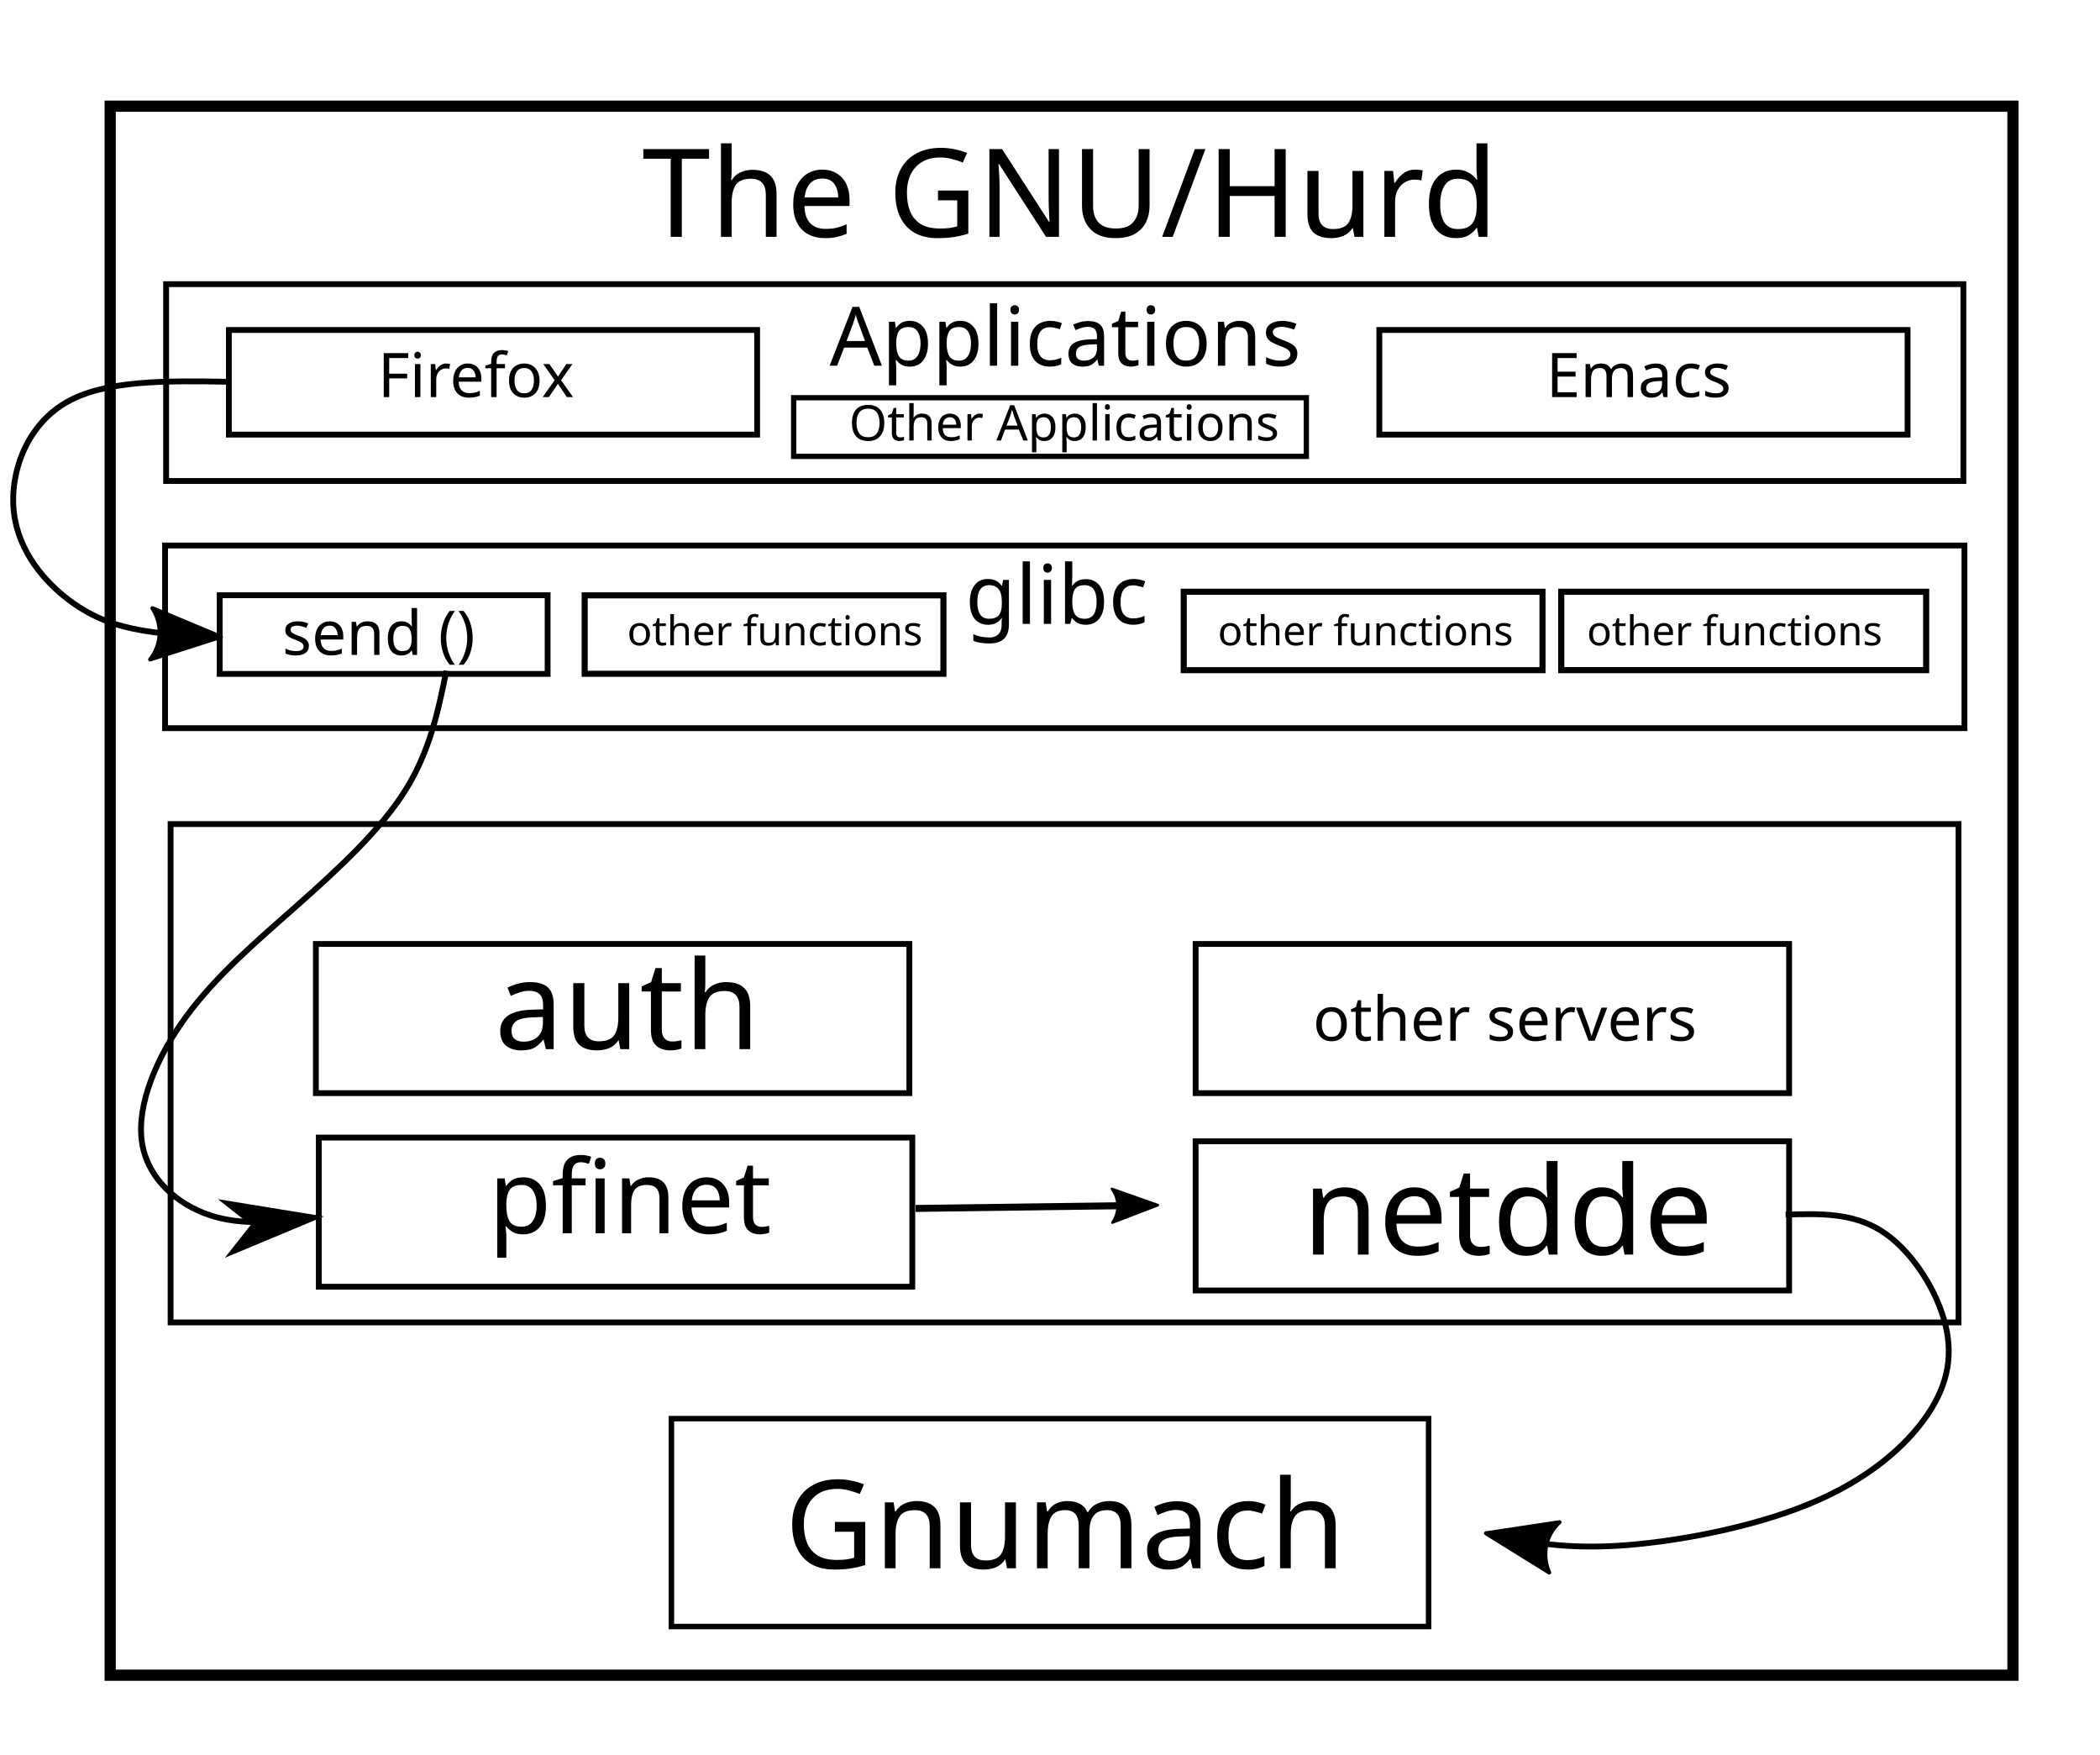
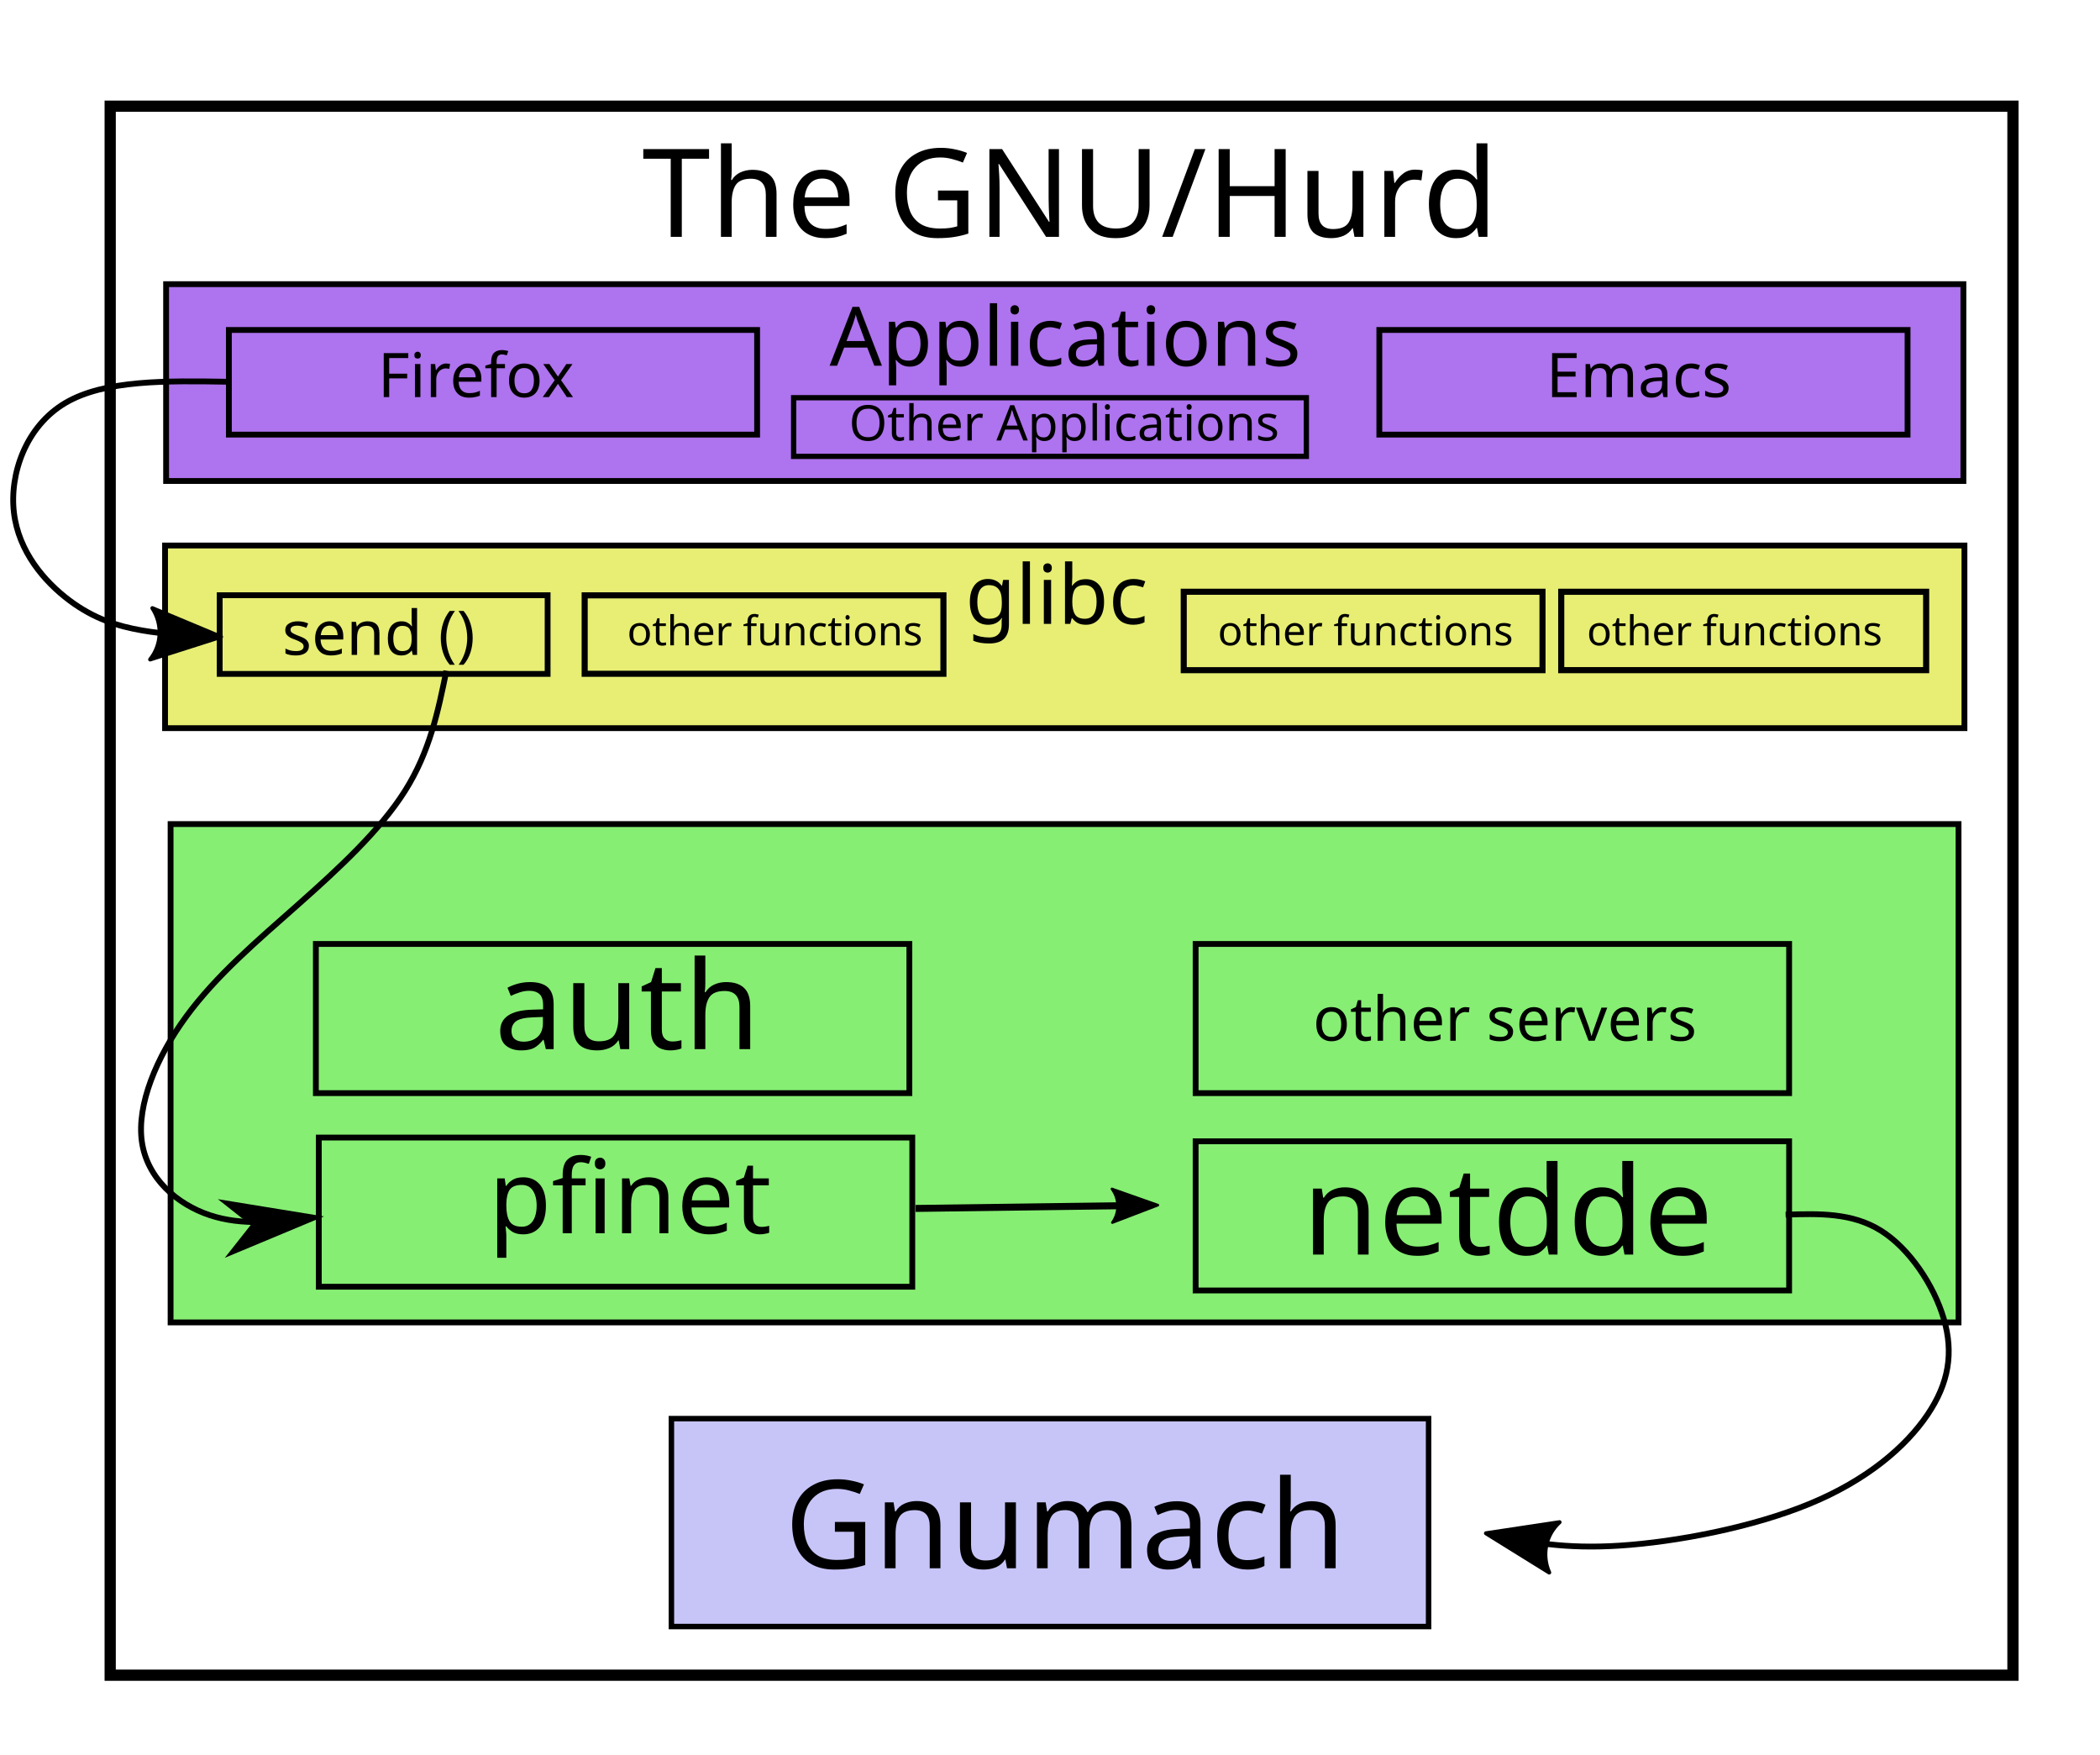
<svg xmlns="http://www.w3.org/2000/svg" xmlns:ns1="http://www.openswatchbook.org/uri/2009/osb" width="180.629mm" height="150.903mm" viewBox="0 0 180.629 150.903" version="1.1" id="svg8">
  <defs id="defs2">
    <marker style="overflow:visible" id="marker5632" refX="0" refY="0" orient="auto">
      <path transform="matrix(-1.1,0,0,-1.1,-1.1,0)" d="M 8.719,4.034 -2.207,0.016 8.719,-4.002 c -1.745,2.372 -1.735,5.617 -6e-7,8.035 z" style="fill:#000000;fill-opacity:1;fill-rule:evenodd;stroke:#000000;stroke-width:0.625;stroke-linejoin:round;stroke-opacity:1" id="path5630" />
    </marker>
    <marker orient="auto" refY="0" refX="0" id="marker5380" style="overflow:visible">
      <path id="path5378" style="fill:#000000;fill-opacity:1;fill-rule:evenodd;stroke:#000000;stroke-width:0.625;stroke-linejoin:round;stroke-opacity:1" d="M 8.719,4.034 -2.207,0.016 8.719,-4.002 c -1.745,2.372 -1.735,5.617 -6e-7,8.035 z" transform="matrix(-1.1,0,0,-1.1,-1.1,0)" />
    </marker>
    <marker orient="auto" refY="0" refX="0" id="marker5310" style="overflow:visible">
      <path id="path5308" style="fill:#000000;fill-opacity:1;fill-rule:evenodd;stroke:#000000;stroke-width:0.625;stroke-linejoin:round;stroke-opacity:1" d="M 8.719,4.034 -2.207,0.016 8.719,-4.002 c -1.745,2.372 -1.735,5.617 -6e-7,8.035 z" transform="matrix(1.1,0,0,1.1,1.1,0)" />
    </marker>
    <marker orient="auto" refY="0" refX="0" id="marker5246" style="overflow:visible">
      <path id="path5244" d="M 0,0 5,-5 -12.5,0 5,5 Z" style="fill:#000000;fill-opacity:1;fill-rule:evenodd;stroke:#000000;stroke-width:1pt;stroke-opacity:1" transform="matrix(0.8,0,0,0.8,10,0)" />
    </marker>
    <marker orient="auto" refY="0" refX="0" id="Arrow2Mstart" style="overflow:visible">
      <path id="path4720" style="fill:#000000;fill-opacity:1;fill-rule:evenodd;stroke:#000000;stroke-width:0.625;stroke-linejoin:round;stroke-opacity:1" d="M 8.719,4.034 -2.207,0.016 8.719,-4.002 c -1.745,2.372 -1.735,5.617 -6e-7,8.035 z" transform="scale(0.6)" />
    </marker>
    <marker orient="auto" refY="0" refX="0" id="marker5138" style="overflow:visible">
      <path id="path5136" d="M 0,0 5,-5 -12.5,0 5,5 Z" style="fill:#000000;fill-opacity:1;fill-rule:evenodd;stroke:#000000;stroke-width:1pt;stroke-opacity:1" transform="matrix(-0.8,0,0,-0.8,-10,0)" />
    </marker>
    <marker orient="auto" refY="0" refX="0" id="Arrow2Lstart" style="overflow:visible">
      <path id="path4714" style="fill:#000000;fill-opacity:1;fill-rule:evenodd;stroke:#000000;stroke-width:0.625;stroke-linejoin:round;stroke-opacity:1" d="M 8.719,4.034 -2.207,0.016 8.719,-4.002 c -1.745,2.372 -1.735,5.617 -6e-7,8.035 z" transform="matrix(1.1,0,0,1.1,1.1,0)" />
    </marker>
    <marker orient="auto" refY="0" refX="0" id="Arrow2Mend" style="overflow:visible">
      <path id="path4723" style="fill:#000000;fill-opacity:1;fill-rule:evenodd;stroke:#000000;stroke-width:0.625;stroke-linejoin:round;stroke-opacity:1" d="M 8.719,4.034 -2.207,0.016 8.719,-4.002 c -1.745,2.372 -1.735,5.617 -6e-7,8.035 z" transform="scale(-0.6)" />
    </marker>
    <marker orient="auto" refY="0" refX="0" id="Arrow2Lend" style="overflow:visible">
      <path id="path4717" style="fill:#000000;fill-opacity:1;fill-rule:evenodd;stroke:#000000;stroke-width:0.625;stroke-linejoin:round;stroke-opacity:1" d="M 8.719,4.034 -2.207,0.016 8.719,-4.002 c -1.745,2.372 -1.735,5.617 -6e-7,8.035 z" transform="matrix(-1.1,0,0,-1.1,-1.1,0)" />
    </marker>
    <marker orient="auto" refY="0" refX="0" id="Arrow1Lend" style="overflow:visible">
      <path id="path4699" d="M 0,0 5,-5 -12.5,0 5,5 Z" style="fill:#000000;fill-opacity:1;fill-rule:evenodd;stroke:#000000;stroke-width:1pt;stroke-opacity:1" transform="matrix(-0.8,0,0,-0.8,-10,0)" />
    </marker>
    <marker orient="auto" refY="0" refX="0" id="Arrow1Lstart" style="overflow:visible">
      <path id="path4696" d="M 0,0 5,-5 -12.5,0 5,5 Z" style="fill:#000000;fill-opacity:1;fill-rule:evenodd;stroke:#000000;stroke-width:1pt;stroke-opacity:1" transform="matrix(0.8,0,0,0.8,10,0)" />
    </marker>
    <linearGradient id="linearGradient4525" ns1:paint="gradient">
      <stop style="stop-color:#000000;stop-opacity:1;" offset="0" id="stop4521" />
      <stop style="stop-color:#000000;stop-opacity:0;" offset="1" id="stop4523" />
    </linearGradient>
  </defs>
  <g id="layer1" transform="translate(-24.08595,-107.6484)">
    <path style="fill:none;fill-opacity:1;stroke:#000000;stroke-width:0.965;stroke-miterlimit:4;stroke-dasharray:none;stroke-opacity:1" d="m 33.564,116.781 h 163.664 v 134.938 H 33.564 Z" id="rect3713" />
    <text xml:space="preserve" style="font-style:normal;font-weight:normal;font-size:10.583px;line-height:1.25;font-family:sans-serif;letter-spacing:0px;word-spacing:0px;fill:#000000;fill-opacity:1;stroke:none;stroke-width:0.265" x="79.31" y="128.02" id="text4539">
      <tspan id="tspan4537" x="79.31" y="128.02" style="stroke-width:0.265">The GNU/Hurd</tspan>
    </text>
    <flowRoot xml:space="preserve" id="flowRoot4541" style="font-style:normal;font-weight:normal;font-size:40px;line-height:1.25;font-family:sans-serif;letter-spacing:0px;word-spacing:0px;fill:#000000;fill-opacity:1;stroke:none">
      <flowRegion id="flowRegion4543">
        <rect id="rect4545" width="465.714" height="237.143" x="80" y="178.912" />
      </flowRegion>
      <flowPara id="flowPara4547" />
    </flowRoot>
-     <rect style="fill:none;fill-opacity:1;stroke:#000000;stroke-width:0.5;stroke-miterlimit:4;stroke-dasharray:none;stroke-opacity:1" id="rect4553" width="153.788" height="42.858" x="38.759" y="178.52" />
-     <rect style="fill:none;fill-opacity:1;stroke:#000000;stroke-width:0.471;stroke-miterlimit:4;stroke-dasharray:none;stroke-opacity:1" id="rect4555" width="65.128" height="17.881" x="81.836" y="229.653" />
-     <rect style="fill:none;fill-opacity:1;stroke:#000000;stroke-width:0.5;stroke-miterlimit:4;stroke-dasharray:none;stroke-opacity:1" id="rect4557" width="154.773" height="15.708" x="38.283" y="154.563" />
+     <rect style="fill:#86ee73;fill-opacity:1;stroke:#000000;stroke-width:0.5;stroke-miterlimit:4;stroke-dasharray:none;stroke-opacity:1" id="rect4553" width="153.788" height="42.858" x="38.759" y="178.52" />
+     <rect style="fill:#c7c5f8;fill-opacity:1;stroke:#000000;stroke-width:0.471;stroke-miterlimit:4;stroke-dasharray:none;stroke-opacity:1" id="rect4555" width="65.128" height="17.881" x="81.836" y="229.653" />
+     <rect style="fill:#e7ee73;fill-opacity:1;stroke:#000000;stroke-width:0.5;stroke-miterlimit:4;stroke-dasharray:none;stroke-opacity:1" id="rect4557" width="154.773" height="15.708" x="38.283" y="154.563" />
    <text xml:space="preserve" style="font-style:normal;font-weight:normal;font-size:10.583px;line-height:1.25;font-family:sans-serif;letter-spacing:0px;word-spacing:0px;fill:#000000;fill-opacity:1;stroke:none;stroke-width:0.265" x="91.587" y="242.526" id="text4569">
      <tspan x="91.587" y="242.526" style="stroke-width:0.265" id="tspan4571">Gnumach</tspan>
    </text>
-     <rect y="132.087" x="38.373" height="16.927" width="154.592" id="rect4575" style="fill:none;fill-opacity:1;stroke:#000000;stroke-width:0.5;stroke-miterlimit:4;stroke-dasharray:none;stroke-opacity:1" />
+     <rect y="132.087" x="38.373" height="16.927" width="154.592" id="rect4575" style="fill:#ae73ee;fill-opacity:1;stroke:#000000;stroke-width:0.5;stroke-miterlimit:4;stroke-dasharray:none;stroke-opacity:1" />
    <rect style="fill:none;fill-opacity:1;stroke:#000000;stroke-width:0.5;stroke-miterlimit:4;stroke-dasharray:none;stroke-opacity:1" id="rect4585" width="51.048" height="12.829" x="51.256" y="188.831" />
    <rect y="205.802" x="126.927" height="12.829" width="51.048" id="rect4587" style="fill:none;fill-opacity:1;stroke:#000000;stroke-width:0.5;stroke-miterlimit:4;stroke-dasharray:none;stroke-opacity:1" />
    <rect style="fill:none;fill-opacity:1;stroke:#000000;stroke-width:0.5;stroke-miterlimit:4;stroke-dasharray:none;stroke-opacity:1" id="rect4589" width="51.048" height="12.829" x="51.507" y="205.481" />
    <rect y="188.831" x="126.927" height="12.829" width="51.048" id="rect4591" style="fill:none;fill-opacity:1;stroke:#000000;stroke-width:0.5;stroke-miterlimit:4;stroke-dasharray:none;stroke-opacity:1" />
    <flowRoot xml:space="preserve" id="flowRoot4593" style="font-style:normal;font-weight:normal;font-size:26.667px;line-height:1.25;font-family:sans-serif;letter-spacing:0px;word-spacing:0px;fill:#000000;fill-opacity:1;stroke:none" transform="matrix(0.2645833,0,0,0.2645833,41.3329,100.2293)">
      <flowRegion id="flowRegion4595" style="font-size:26.667px">
        <rect id="rect4597" width="157.711" height="30.868" x="196.98" y="299.619" style="font-size:26.667px" />
      </flowRegion>
      <flowPara id="flowPara4599">Hurd Servers</flowPara>
    </flowRoot>
    <text xml:space="preserve" style="font-style:normal;font-weight:normal;font-size:7.056px;line-height:1.25;font-family:sans-serif;letter-spacing:0px;word-spacing:0px;fill:#000000;fill-opacity:1;stroke:none;stroke-width:0.265" x="95.447" y="139.103" id="text4603">
      <tspan id="tspan4601" x="95.447" y="139.103" style="font-size:7.056px;stroke-width:0.265">Applications</tspan>
    </text>
    <rect style="fill:none;fill-opacity:1;stroke:#000000;stroke-width:0.5;stroke-miterlimit:4;stroke-dasharray:none;stroke-opacity:1" id="rect4605" width="45.436" height="8.999" x="43.773" y="136.027" />
    <rect y="136.027" x="142.727" height="8.999" width="45.436" id="rect4607" style="fill:none;fill-opacity:1;stroke:#000000;stroke-width:0.5;stroke-miterlimit:4;stroke-dasharray:none;stroke-opacity:1" />
    <text xml:space="preserve" style="font-style:normal;font-weight:normal;font-size:5.292px;line-height:1.25;font-family:sans-serif;letter-spacing:0px;word-spacing:0px;fill:#000000;fill-opacity:1;stroke:none;stroke-width:0.265" x="56.58" y="141.803" id="text4630">
      <tspan id="tspan4628" x="56.58" y="141.803" style="font-size:5.292px;stroke-width:0.265">Firefox</tspan>
    </text>
    <text xml:space="preserve" style="font-style:normal;font-weight:normal;font-size:5.292px;line-height:1.25;font-family:sans-serif;letter-spacing:0px;word-spacing:0px;fill:#000000;fill-opacity:1;stroke:none;stroke-width:0.265" x="157.073" y="141.803" id="text4634">
      <tspan id="tspan4632" x="157.073" y="141.803" style="font-size:5.292px;stroke-width:0.265">Emacs</tspan>
    </text>
    <text xml:space="preserve" style="font-style:normal;font-weight:normal;font-size:7.056px;line-height:1.25;font-family:sans-serif;letter-spacing:0px;word-spacing:0px;fill:#000000;fill-opacity:1;stroke:none;stroke-width:0.265" x="107.117" y="161.302" id="text4638">
      <tspan id="tspan4636" x="107.117" y="161.302" style="font-size:7.056px;stroke-width:0.265">glibc</tspan>
    </text>
    <flowRoot xml:space="preserve" id="flowRoot4642" style="font-style:normal;font-weight:normal;font-size:40px;line-height:1.25;font-family:sans-serif;letter-spacing:0px;word-spacing:0px;fill:#000000;fill-opacity:1;stroke:none" transform="matrix(0.2645833,0,0,0.2645833,24.08595,107.6484)">
      <flowRegion id="flowRegion4644">
        <rect id="rect4646" width="192.939" height="48.487" x="68.69" y="330.832" />
      </flowRegion>
      <flowPara id="flowPara4648" />
    </flowRoot>
    <text xml:space="preserve" style="font-style:normal;font-weight:normal;font-size:10.583px;line-height:1.25;font-family:sans-serif;letter-spacing:0px;word-spacing:0px;fill:#000000;fill-opacity:1;stroke:none;stroke-width:0.265" x="66.628" y="197.875" id="text4652">
      <tspan x="66.628" y="197.875" style="stroke-width:0.265" id="tspan4654">auth</tspan>
    </text>
    <flowRoot xml:space="preserve" id="flowRoot4658" style="font-style:normal;font-weight:normal;font-size:40px;line-height:1.25;font-family:sans-serif;letter-spacing:0px;word-spacing:0px;fill:#000000;fill-opacity:1;stroke:none" transform="matrix(0.2645833,0,0,0.2645833,24.08595,107.6484)">
      <flowRegion id="flowRegion4660">
        <rect id="rect4662" width="192.939" height="48.487" x="354.69" y="330.488" />
      </flowRegion>
      <flowPara id="flowPara4664" />
    </flowRoot>
    <text xml:space="preserve" style="font-style:normal;font-weight:normal;font-size:7.056px;line-height:1.25;font-family:sans-serif;letter-spacing:0px;word-spacing:0px;fill:#000000;fill-opacity:1;stroke:none;stroke-width:0.265" x="137.013" y="197.154" id="text4668">
      <tspan id="tspan4666" x="137.013" y="197.154" style="font-size:5.292px;stroke-width:0.265">other servers</tspan>
    </text>
    <flowRoot xml:space="preserve" id="flowRoot4670" style="font-style:normal;font-weight:normal;font-size:40px;line-height:1.25;font-family:sans-serif;letter-spacing:0px;word-spacing:0px;fill:#000000;fill-opacity:1;stroke:none" transform="matrix(0.2645833,0,0,0.2645833,24.08595,107.6484)">
      <flowRegion id="flowRegion4672">
        <rect id="rect4674" width="192.939" height="48.487" x="69.64" y="393.761" />
      </flowRegion>
      <flowPara id="flowPara4676" />
    </flowRoot>
    <text xml:space="preserve" style="font-style:normal;font-weight:normal;font-size:8.819px;line-height:1.25;font-family:sans-serif;letter-spacing:0px;word-spacing:0px;fill:#000000;fill-opacity:1;stroke:none;stroke-width:0.265" x="66.105" y="213.709" id="text4680">
      <tspan id="tspan4678" x="66.105" y="213.709" style="font-size:8.819px;stroke-width:0.265">pfinet</tspan>
    </text>
    <flowRoot xml:space="preserve" id="flowRoot4682" style="font-style:normal;font-weight:normal;font-size:40px;line-height:1.25;font-family:sans-serif;letter-spacing:0px;word-spacing:0px;fill:#000000;fill-opacity:1;stroke:none" transform="matrix(0.2645833,0,0,0.2645833,24.08595,107.6484)">
      <flowRegion id="flowRegion4684">
        <rect id="rect4686" width="192.939" height="48.487" x="354.69" y="394.975" />
      </flowRegion>
      <flowPara id="flowPara4688" />
    </flowRoot>
    <text xml:space="preserve" style="font-style:normal;font-weight:normal;font-size:10.583px;line-height:1.25;font-family:sans-serif;letter-spacing:0px;word-spacing:0px;fill:#000000;fill-opacity:1;stroke:none;stroke-width:0.265" x="136.116" y="215.542" id="text4692">
      <tspan id="tspan4690" x="136.116" y="215.542" style="stroke-width:0.265">netdde</tspan>
    </text>
    <path style="fill:none;stroke:#000000;stroke-width:0.6;stroke-linecap:butt;stroke-linejoin:miter;stroke-miterlimit:4;stroke-dasharray:none;stroke-opacity:1;marker-end:url(#Arrow2Mend)" d="m 102.839,211.576 c 20.045,-0.267 20.045,-0.267 20.045,-0.267" id="path4694" />
    <path style="fill:none;stroke:#000000;stroke-width:0.5;stroke-linecap:butt;stroke-linejoin:miter;stroke-miterlimit:4;stroke-dasharray:none;stroke-opacity:1;marker-end:url(#marker5380)" d="m 177.675,212.11 c 2.851,-0.089 5.702,-0.178 8.18,1.366 2.478,1.544 4.585,4.723 5.431,7.618 0.846,2.895 0.433,5.508 -1.422,8.24 -1.855,2.732 -5.151,5.583 -10.096,7.632 -4.945,2.049 -11.537,3.296 -16.348,3.608 -4.811,0.312 -7.84,-0.312 -10.869,-0.935" id="path5088" />
    <rect style="fill:none;fill-opacity:1;stroke:#000000;stroke-width:0.453;stroke-miterlimit:4;stroke-dasharray:none;stroke-opacity:1" id="rect5454" width="44.099" height="5.044" x="-136.45" y="141.853" transform="scale(-1,1)" />
    <text xml:space="preserve" style="font-style:normal;font-weight:normal;font-size:4.233px;line-height:1.25;font-family:sans-serif;letter-spacing:0px;word-spacing:0px;fill:#000000;fill-opacity:1;stroke:none;stroke-width:0.265" x="97.101" y="145.534" id="text5458">
      <tspan id="tspan5456" x="97.101" y="145.534" style="font-size:4.233px;stroke-width:0.265">Other Applications</tspan>
    </text>
    <rect style="fill:none;fill-opacity:1;stroke:#000000;stroke-width:0.5;stroke-miterlimit:4;stroke-dasharray:none;stroke-opacity:1" id="rect5462" width="28.207" height="6.767" x="42.982" y="158.839" />
    <rect style="fill:none;fill-opacity:1;stroke:#000000;stroke-width:0.522;stroke-miterlimit:4;stroke-dasharray:none;stroke-opacity:1" id="rect5466" width="30.858" height="6.745" x="74.376" y="158.85" />
    <rect y="158.54" x="125.904" height="6.745" width="30.858" id="rect5468" style="fill:none;fill-opacity:1;stroke:#000000;stroke-width:0.522;stroke-miterlimit:4;stroke-dasharray:none;stroke-opacity:1" />
    <rect style="fill:none;fill-opacity:1;stroke:#000000;stroke-width:0.526;stroke-miterlimit:4;stroke-dasharray:none;stroke-opacity:1" id="rect5470" width="31.388" height="6.74" x="158.374" y="158.542" />
    <text xml:space="preserve" style="font-style:normal;font-weight:normal;font-size:5.292px;line-height:1.25;font-family:sans-serif;letter-spacing:0px;word-spacing:0px;fill:#000000;fill-opacity:1;stroke:none;stroke-width:0.265" x="48.359" y="163.975" id="text5474">
      <tspan id="tspan5472" x="48.359" y="163.975" style="font-size:5.292px;stroke-width:0.265">send ()</tspan>
    </text>
    <path style="fill:none;stroke:#000000;stroke-width:0.5;stroke-linecap:butt;stroke-linejoin:miter;stroke-miterlimit:4;stroke-dasharray:none;stroke-opacity:1;marker-end:url(#Arrow2Lend)" d="m 43.773,140.482 c -5.345,-0.089 -10.691,-0.178 -14.076,1.826 -3.386,2.004 -4.811,6.102 -4.41,9.444 0.401,3.341 2.628,5.925 4.766,7.528 2.138,1.604 4.187,2.227 6.236,2.584 2.049,0.356 4.098,0.445 6.147,0.534" id="path5480" />
    <path style="fill:none;stroke:#000000;stroke-width:0.5;stroke-linecap:butt;stroke-linejoin:miter;stroke-miterlimit:4;stroke-dasharray:none;stroke-opacity:1;marker-end:url(#marker5138)" d="m 62.481,165.338 c -0.713,3.474 -1.425,6.949 -3.564,10.334 -2.138,3.386 -5.701,6.682 -9.221,9.8 -3.519,3.118 -6.993,6.058 -9.577,9.577 -2.584,3.519 -4.276,7.617 -3.831,10.78 0.445,3.163 3.029,5.39 5.835,6.325 2.806,0.935 5.836,0.579 8.864,0.223" id="path5668" />
    <text xml:space="preserve" style="font-style:normal;font-weight:normal;font-size:3.528px;line-height:1.25;font-family:sans-serif;letter-spacing:0px;word-spacing:0px;fill:#000000;fill-opacity:1;stroke:none;stroke-width:0.265" x="78.037" y="163.152" id="text5686">
      <tspan id="tspan5684" x="78.037" y="163.152" style="font-size:3.528px;stroke-width:0.265">other functions</tspan>
    </text>
    <text id="text5690" y="163.152" x="128.837" style="font-style:normal;font-weight:normal;font-size:3.528px;line-height:1.25;font-family:sans-serif;letter-spacing:0px;word-spacing:0px;fill:#000000;fill-opacity:1;stroke:none;stroke-width:0.265" xml:space="preserve">
      <tspan style="font-size:3.528px;stroke-width:0.265" y="163.152" x="128.837" id="tspan5688">other functions</tspan>
    </text>
    <text xml:space="preserve" style="font-style:normal;font-weight:normal;font-size:3.528px;line-height:1.25;font-family:sans-serif;letter-spacing:0px;word-spacing:0px;fill:#000000;fill-opacity:1;stroke:none;stroke-width:0.265" x="160.587" y="163.152" id="text5694">
      <tspan id="tspan5692" x="160.587" y="163.152" style="font-size:3.528px;stroke-width:0.265">other functions</tspan>
    </text>
  </g>
</svg>
